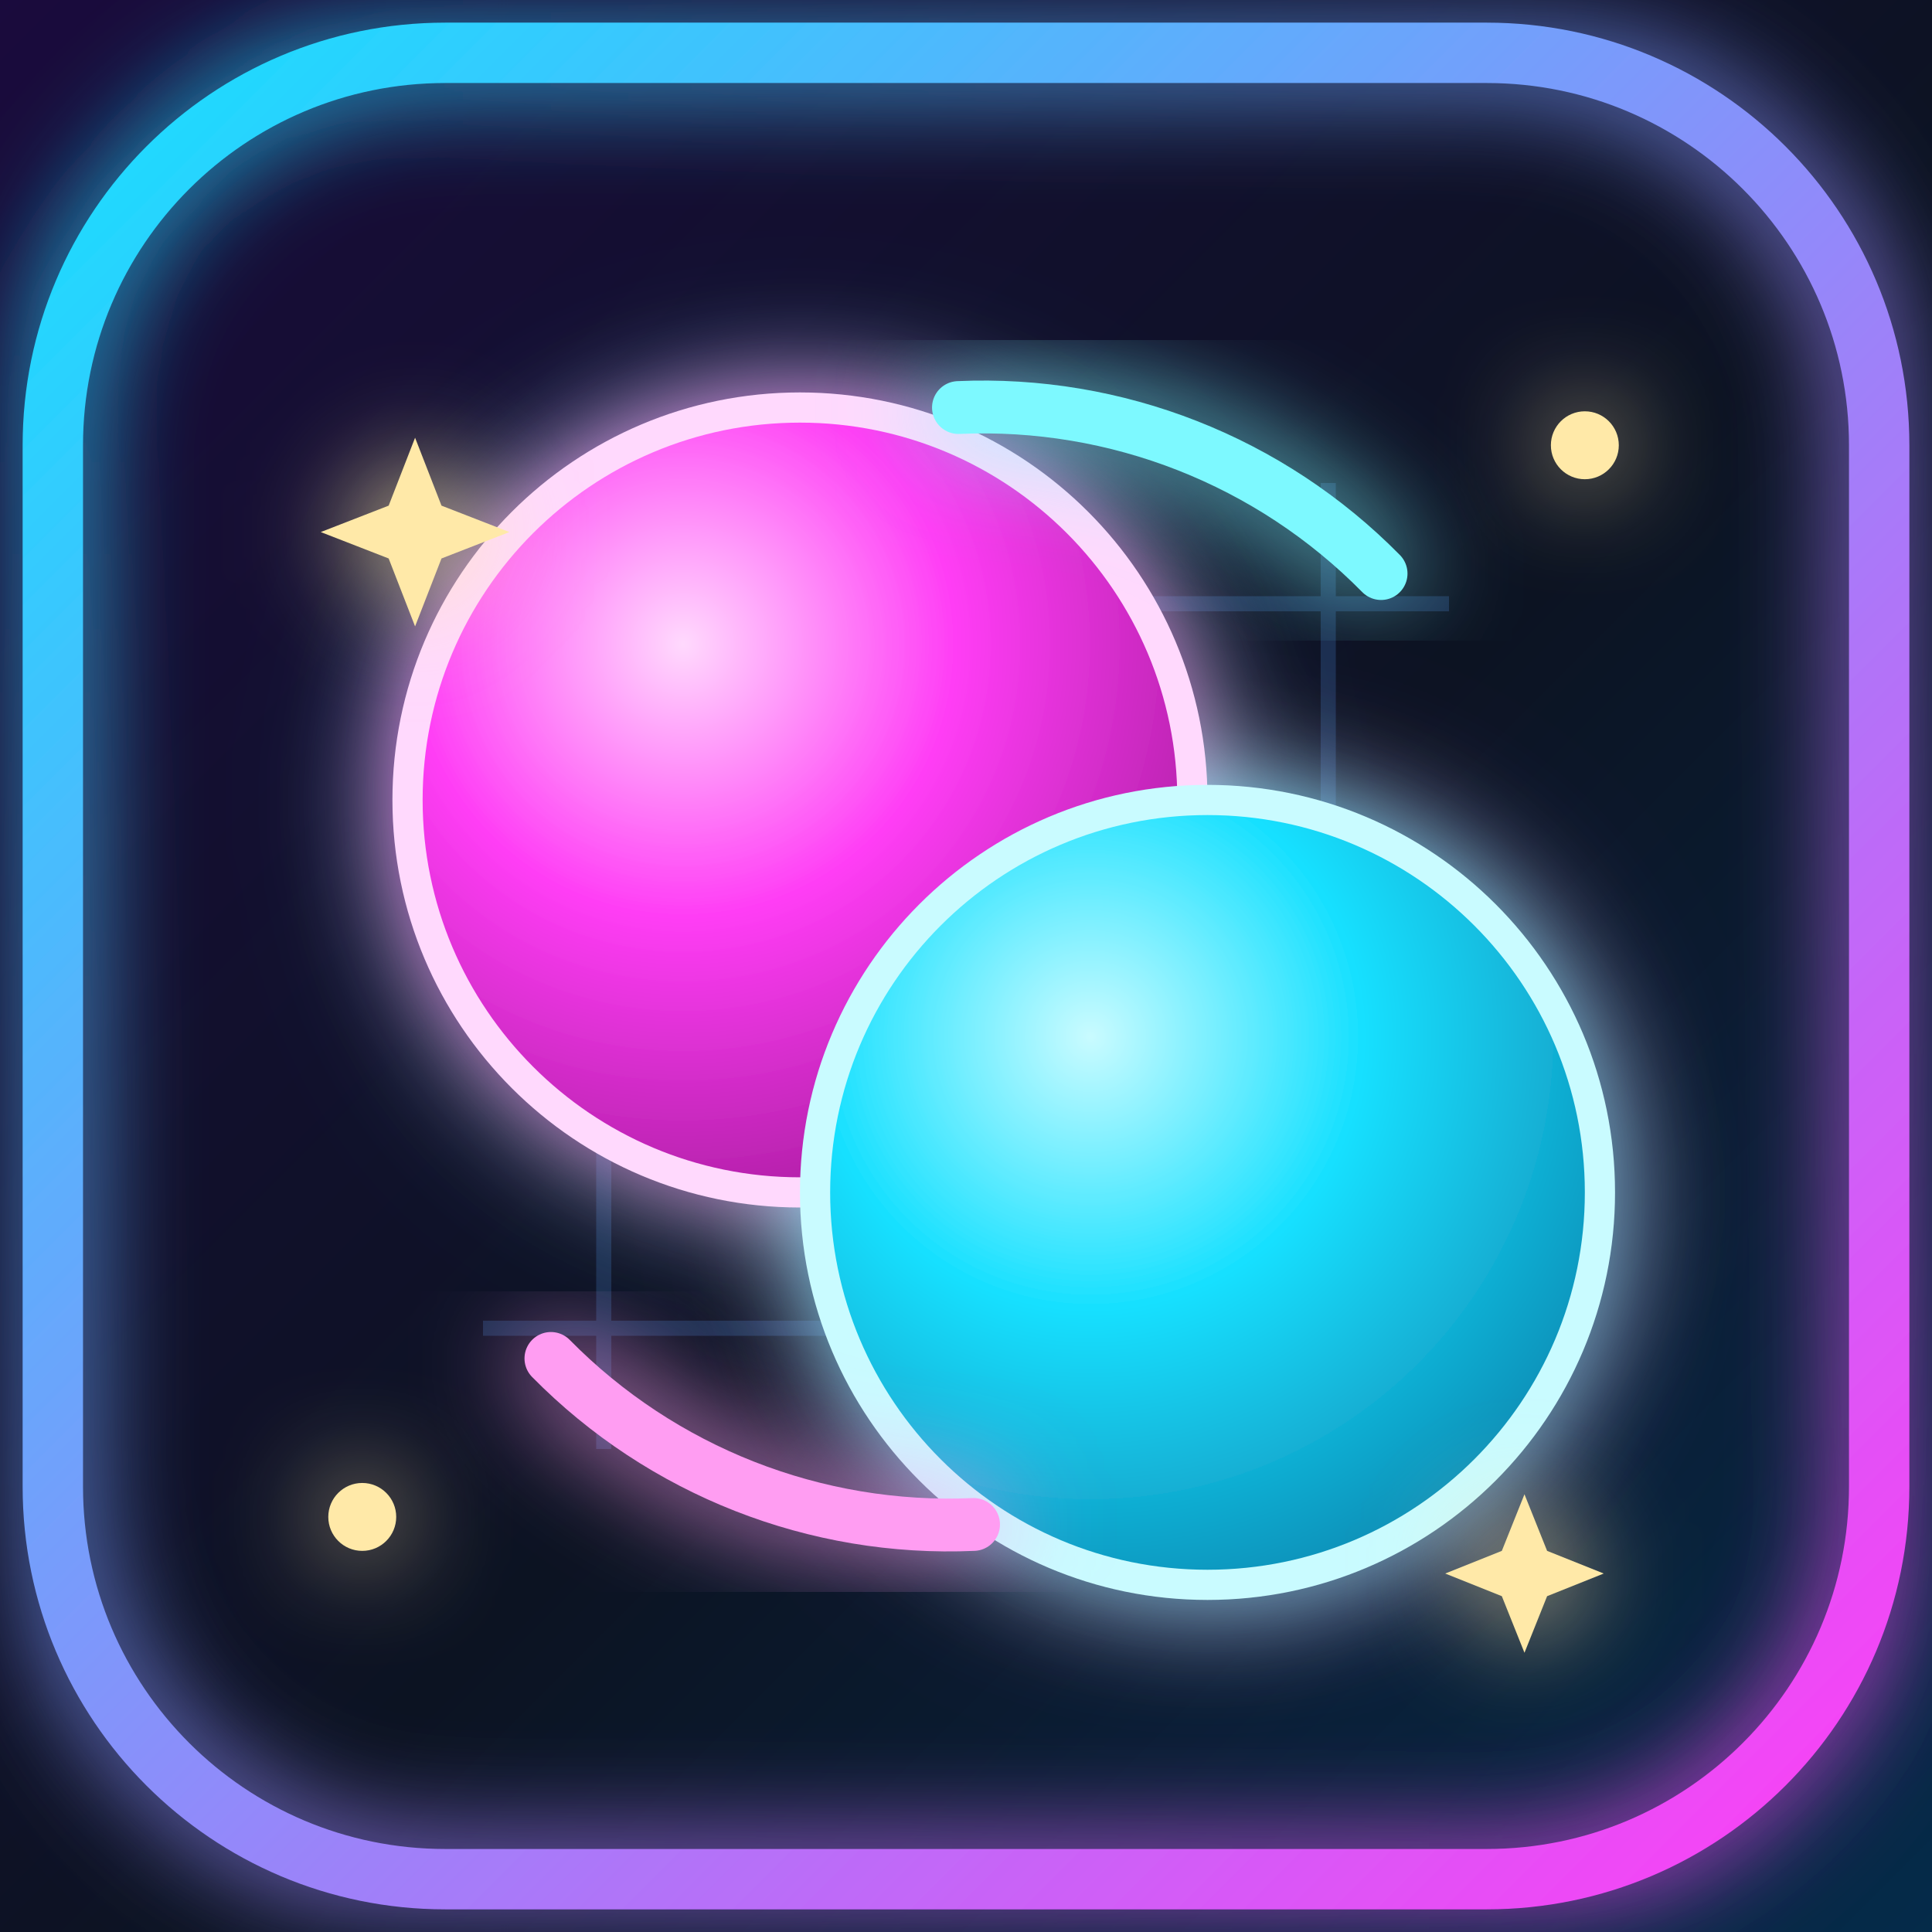
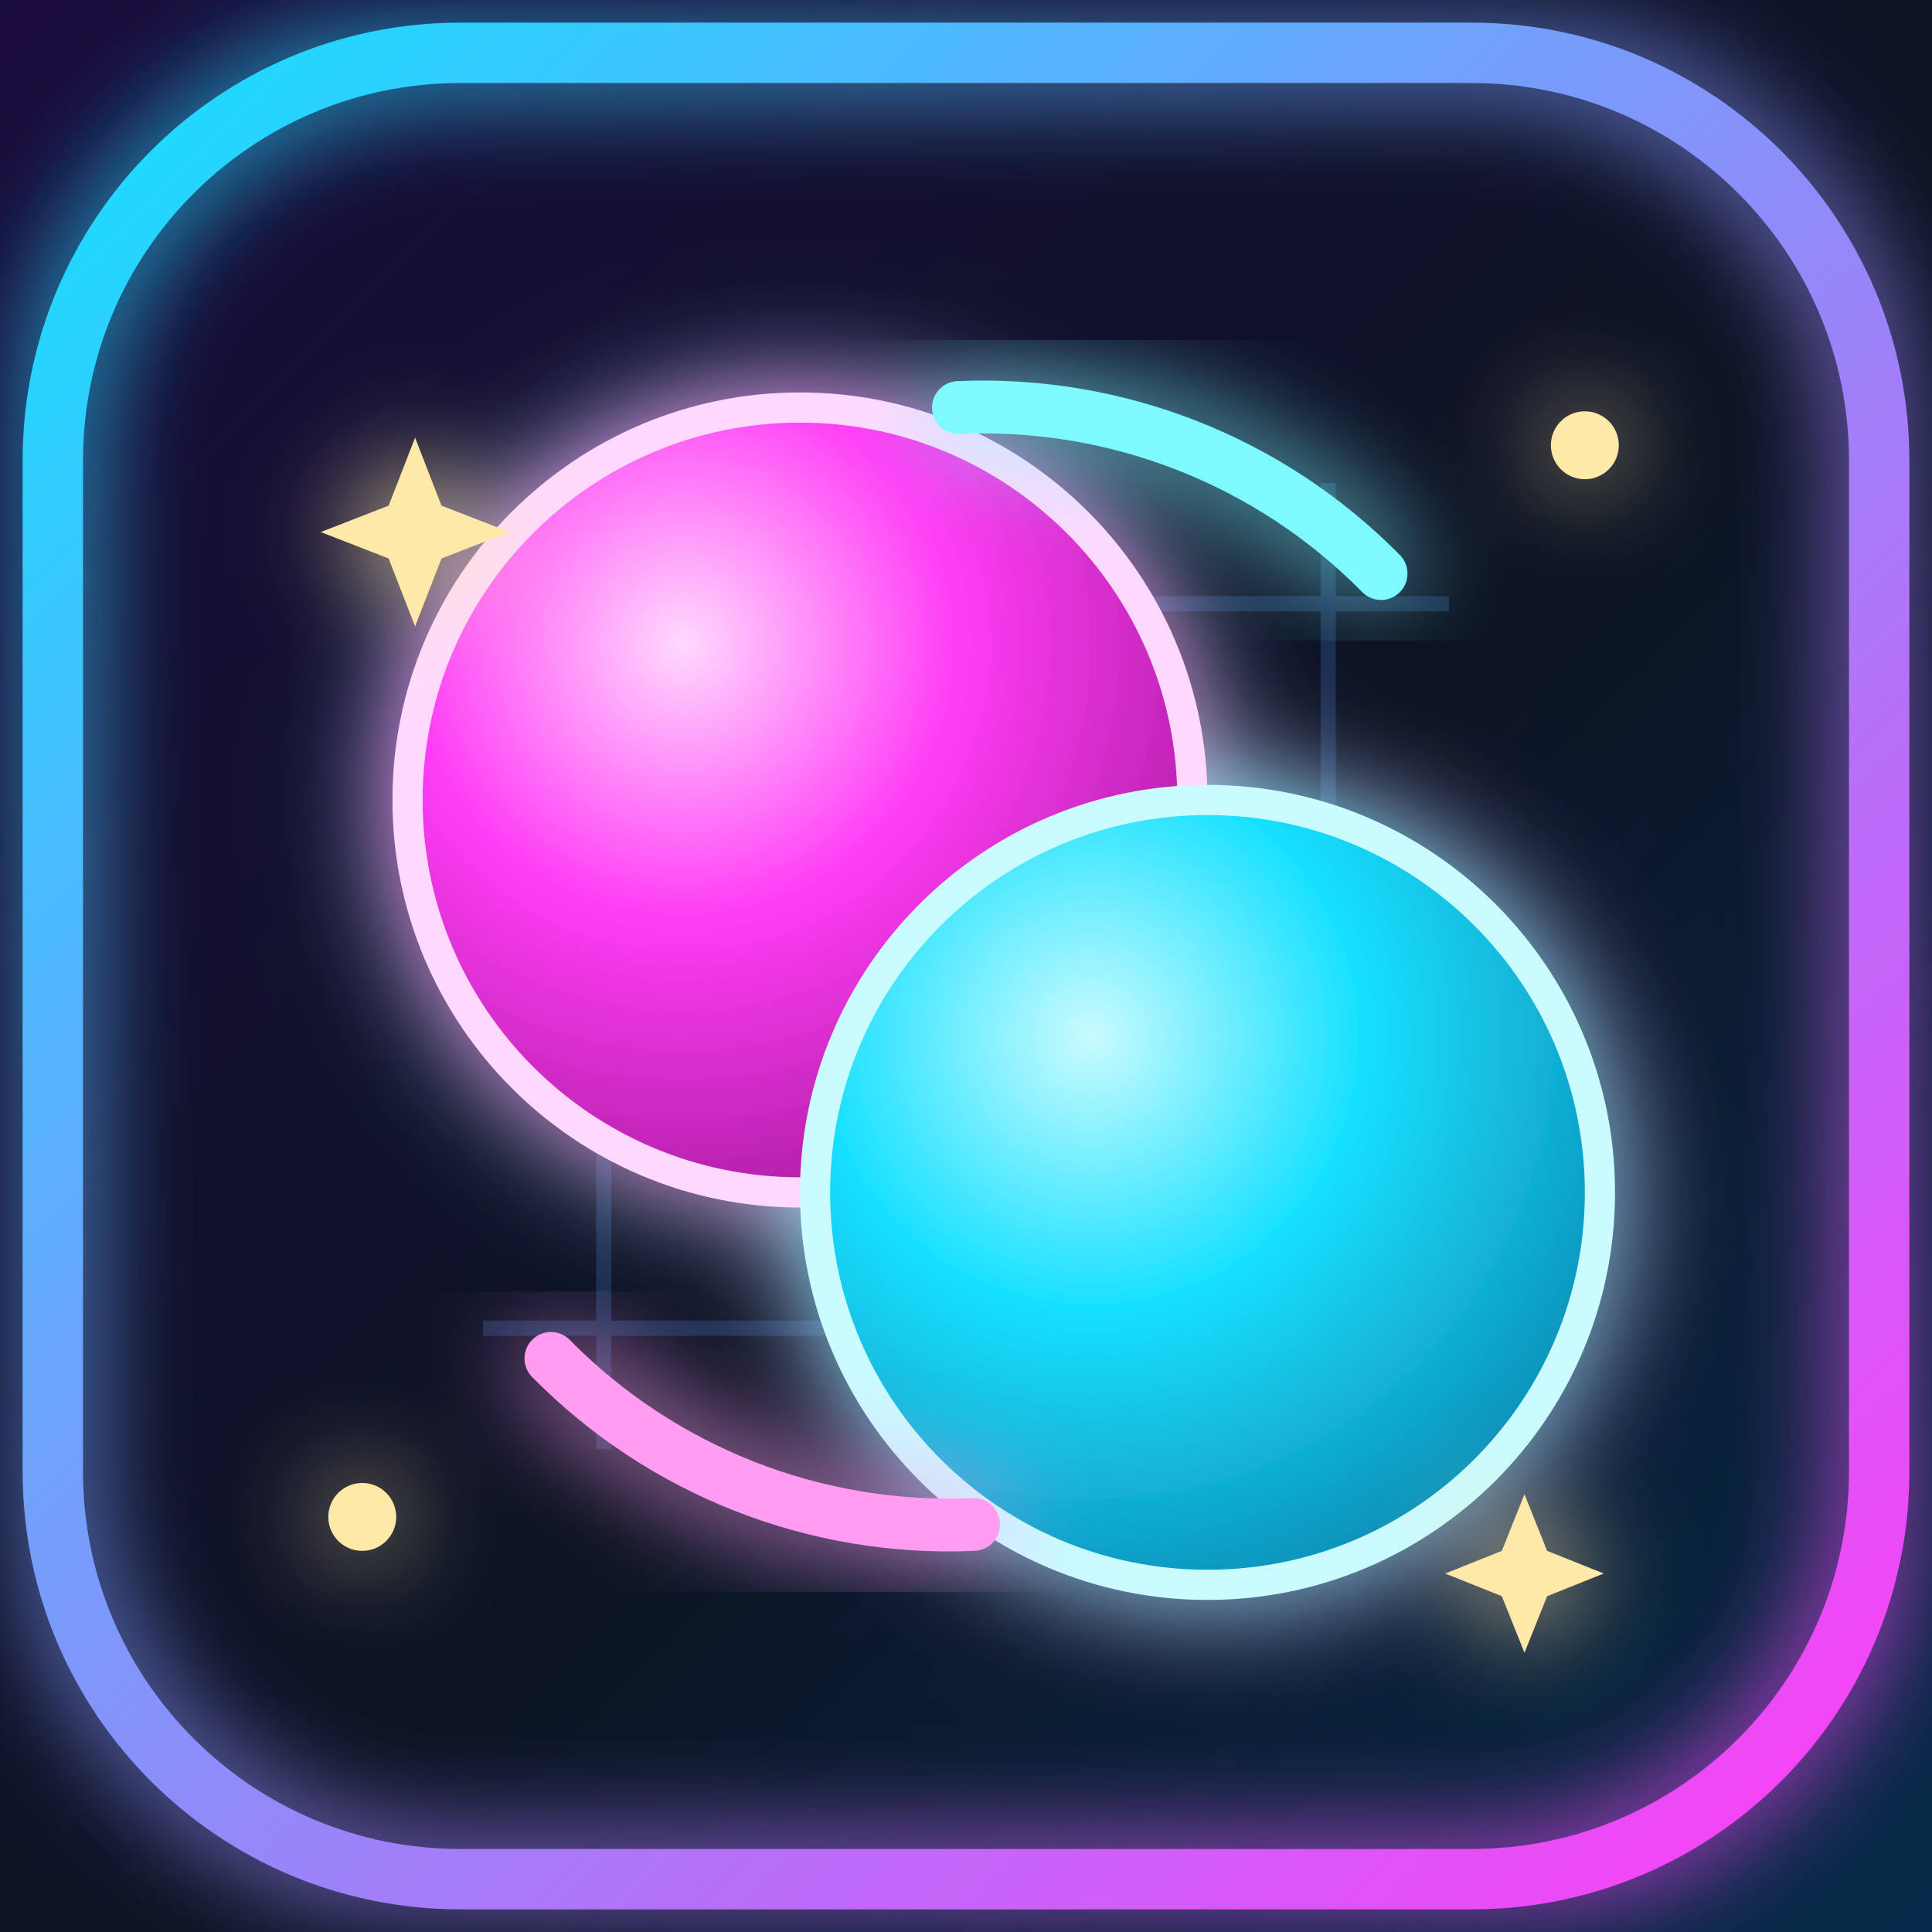
<svg xmlns="http://www.w3.org/2000/svg" viewBox="0 0 512 512" width="512" height="512">
  <defs>
    <linearGradient id="bg" x1="0" y1="0" x2="1" y2="1">
      <stop offset="0" stop-color="#1a0b3d" />
      <stop offset=".55" stop-color="#0c1322" />
      <stop offset="1" stop-color="#052b4a" />
    </linearGradient>
    <linearGradient id="rim" x1="0" y1="0" x2="1" y2="1">
      <stop offset="0" stop-color="#16e0ff" />
      <stop offset="1" stop-color="#ff3df5" />
    </linearGradient>
    <radialGradient id="cyan" cx=".35" cy=".3" r="1">
      <stop offset="0" stop-color="#c9fbff" />
      <stop offset=".35" stop-color="#16e0ff" />
      <stop offset="1" stop-color="#0a5e8c" />
    </radialGradient>
    <radialGradient id="mag" cx=".35" cy=".3" r="1">
      <stop offset="0" stop-color="#ffd9fd" />
      <stop offset=".35" stop-color="#ff3df5" />
      <stop offset="1" stop-color="#7a0a70" />
    </radialGradient>
    <filter id="glow" x="-40%" y="-40%" width="180%" height="180%">
      <feGaussianBlur stdDeviation="14" result="b" />
      <feMerge>
        <feMergeNode in="b" />
        <feMergeNode in="SourceGraphic" />
      </feMerge>
    </filter>
    <filter id="soft" x="-60%" y="-60%" width="220%" height="220%">
      <feGaussianBlur stdDeviation="26" />
    </filter>
  </defs>
  <rect width="512" height="512" fill="url(#bg)" />
-   <rect x="14" y="14" width="484" height="484" rx="104" fill="none" stroke="url(#rim)" stroke-width="16" filter="url(#glow)" />
+   <rect x="14" y="14" width="484" height="484" rx="108" fill="none" stroke="url(#rim)" stroke-width="16" filter="url(#glow)" />
  <g stroke="#2a4a7a" stroke-width="4" opacity=".5">
    <path d="M160 128v256M256 128v256M352 128v256M128 160h256M128 256h256M128 352h256" />
  </g>
  <circle cx="212" cy="212" r="96" fill="#16e0ff" opacity=".35" filter="url(#soft)" />
  <circle cx="320" cy="316" r="96" fill="#ff3df5" opacity=".35" filter="url(#soft)" />
  <g filter="url(#glow)">
    <circle cx="212" cy="212" r="104" fill="url(#mag)" stroke="#ffd9fd" stroke-width="8" />
    <circle cx="320" cy="316" r="104" fill="url(#cyan)" stroke="#c9fbff" stroke-width="8" />
  </g>
  <path d="M366 152a148 148 0 0 0 -112 -44" fill="none" stroke="#7df9ff" stroke-width="14" stroke-linecap="round" filter="url(#glow)" />
  <path d="M146 360a148 148 0 0 0 112 44" fill="none" stroke="#ff9df2" stroke-width="14" stroke-linecap="round" filter="url(#glow)" />
  <g fill="#ffe9a8" filter="url(#glow)">
    <path d="M110 116l7 18 18 7-18 7-7 18-7-18-18-7 18-7z" />
    <path d="M404 396l6 15 15 6-15 6-6 15-6-15-15-6 15-6z" />
    <circle cx="420" cy="118" r="9" />
    <circle cx="96" cy="402" r="9" />
  </g>
</svg>
